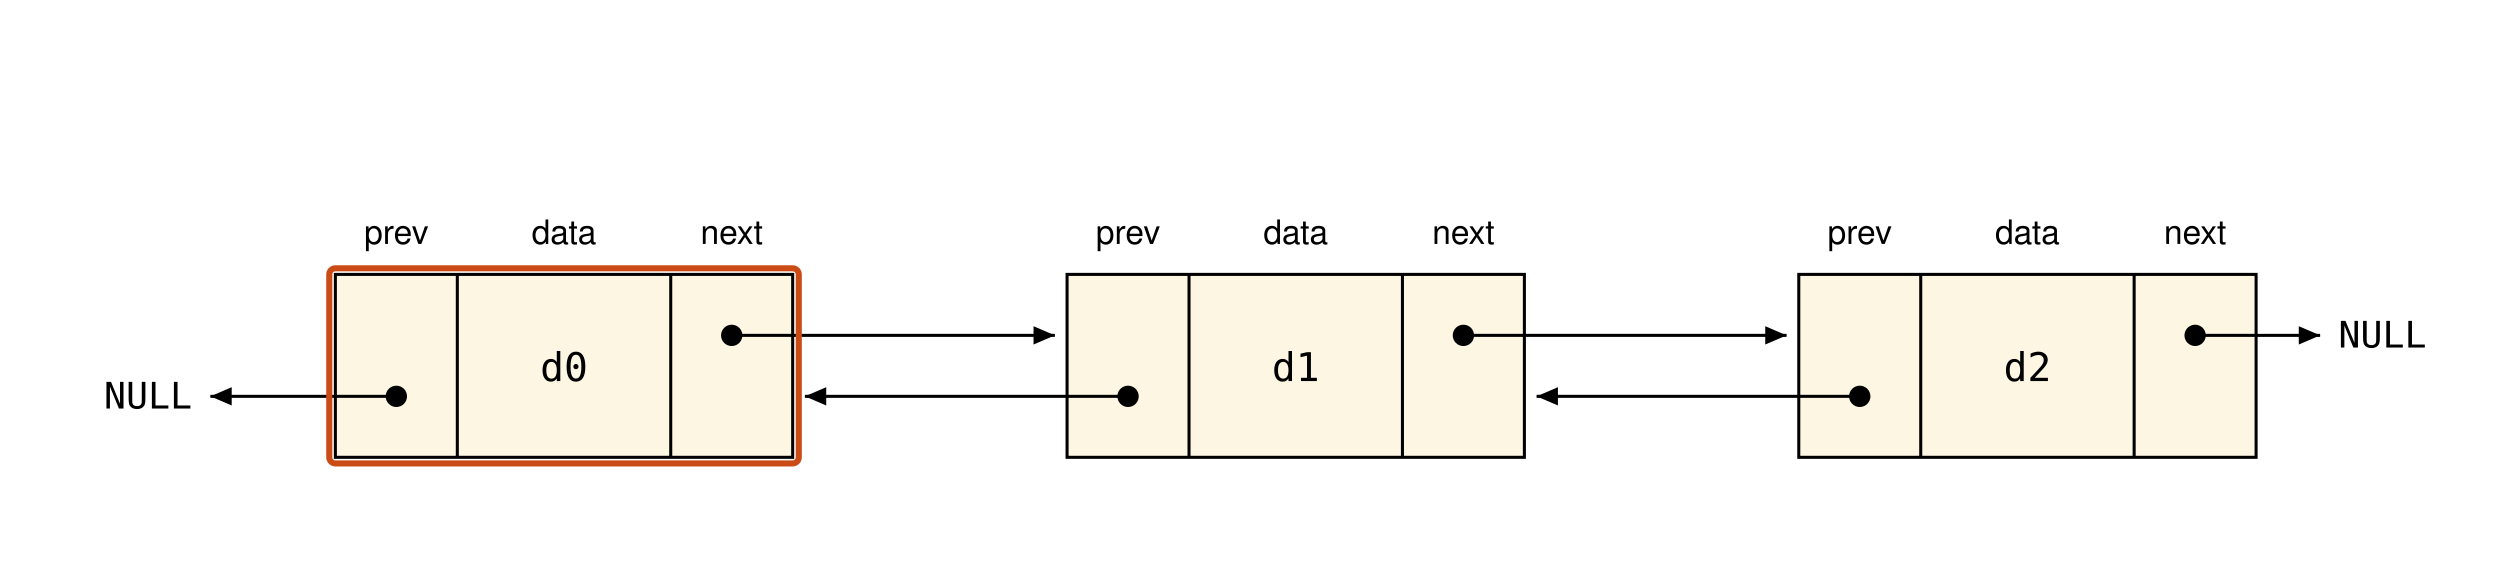
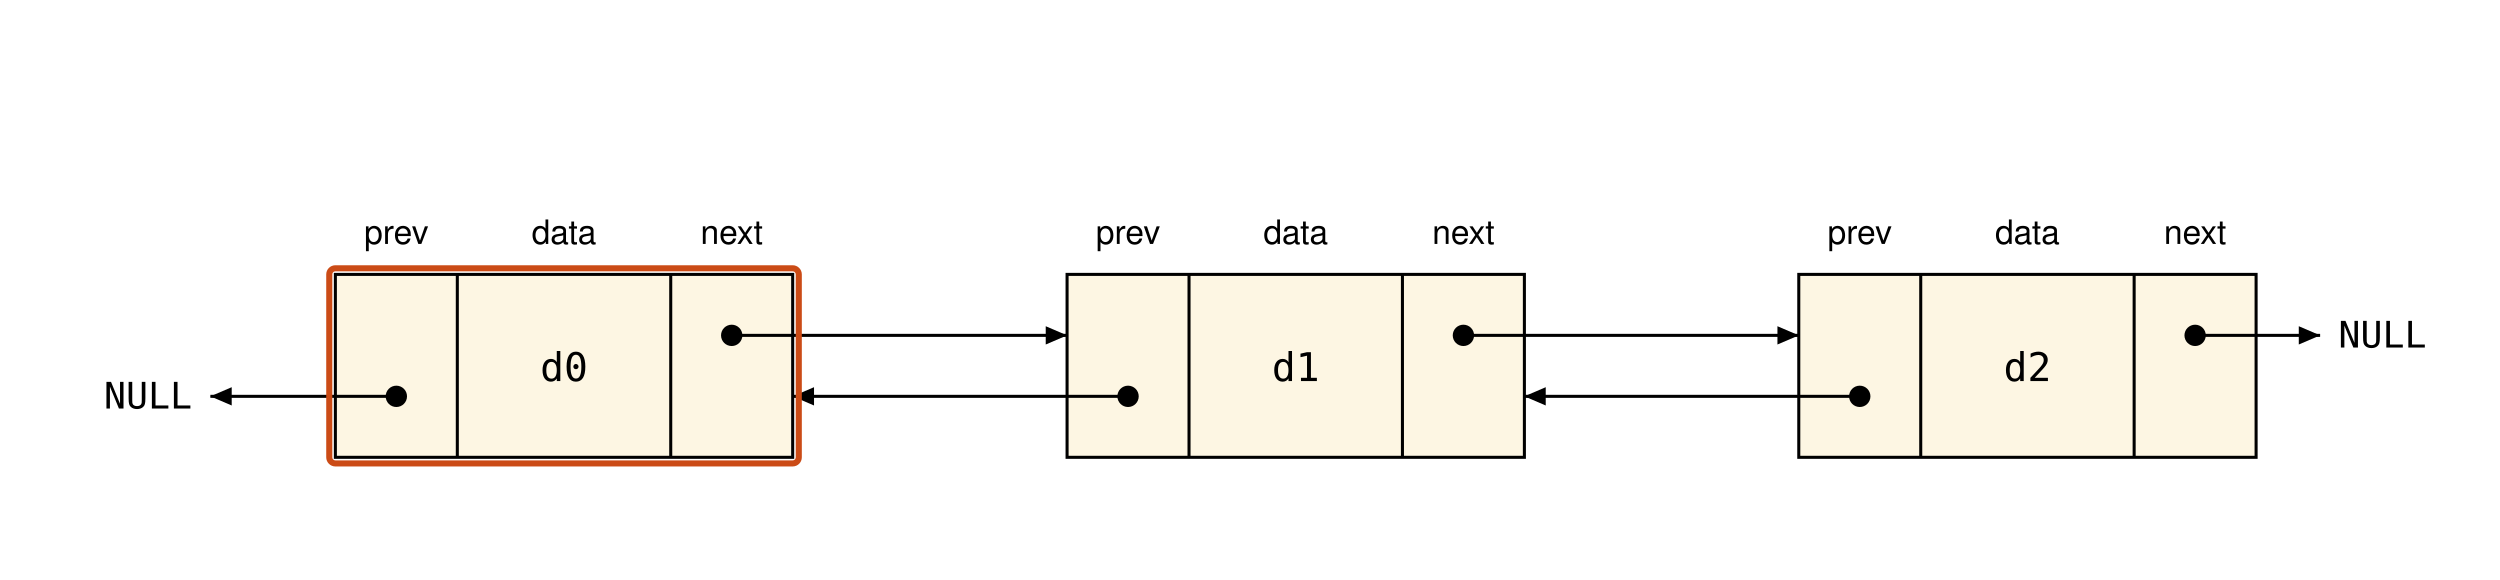
<svg xmlns="http://www.w3.org/2000/svg" version="1.1" width="820px" height="190px" viewBox="0 0 820 190" style="background: transparent; background-color: transparent; color-scheme: light dark;" font-family="Helvetica">
  <style>
    .box  { fill: #fdf6e3; stroke: #000000; stroke-width: 1;
            fill: light-dark(#fdf6e3, #201a0a); stroke: light-dark(#000000, #ffffff); }
    .div  { stroke: #000000; stroke-width: 1;
            stroke: light-dark(#000000, #ffffff); }
    .dot  { fill: #000000; fill: light-dark(#000000, #ffffff); }
    .ah   { fill: #000000; fill: light-dark(#000000, #ffffff); }
    .val  { fill: #000000; font-size: 13px; text-anchor: middle; font-family: monospace;
            fill: light-dark(#000000, #ffffff); }
    .lbl  { fill: #000000; font-size: 11px; text-anchor: middle;
            fill: light-dark(#000000, #ffffff); }
    .nulR { fill: #000000; font-size: 12px; text-anchor: start; font-family: monospace;
            fill: light-dark(#000000, #ffffff); }
    .nulL { fill: #000000; font-size: 12px; text-anchor: end; font-family: monospace;
            fill: light-dark(#000000, #ffffff); }

    /* traversal cursor: walks forward over next, then back over prev */
    .cursor { fill: none; stroke: #cb4b16; stroke-width: 2;
              stroke: light-dark(#cb4b16, #eb7a4a);
              animation: walk 9s ease-in-out infinite; }

    @keyframes walk {
        0% { transform: translateX(0px);   }
       14% { transform: translateX(0px);   }
       21% { transform: translateX(240px); }
       32% { transform: translateX(240px); }
       39% { transform: translateX(480px); }
       53% { transform: translateX(480px); }
       60% { transform: translateX(240px); }
       71% { transform: translateX(240px); }
       78% { transform: translateX(0px);   }
      100% { transform: translateX(0px);   }
    }

    @media (prefers-reduced-motion: reduce) {
      .cursor { animation: none; opacity: 0; }
    }
  </style>
  <defs>
    <marker id="arrow" markerWidth="8" markerHeight="8" refX="7" refY="3" orient="auto" markerUnits="strokeWidth">
      <path class="ah" d="M0,0 L7,3 L0,6 z" />
    </marker>
  </defs>
  <text class="lbl" x="130" y="80">prev</text>
  <text class="lbl" x="185" y="80">data</text>
  <text class="lbl" x="240" y="80">next</text>
  <text class="lbl" x="370" y="80">prev</text>
  <text class="lbl" x="425" y="80">data</text>
  <text class="lbl" x="480" y="80">next</text>
  <text class="lbl" x="610" y="80">prev</text>
  <text class="lbl" x="665" y="80">data</text>
  <text class="lbl" x="720" y="80">next</text>
  <rect class="box" x="110" y="90" width="150" height="60" />
  <line class="div" x1="150" y1="90" x2="150" y2="150" />
  <line class="div" x1="220" y1="90" x2="220" y2="150" />
  <text class="val" x="185" y="125">d0</text>
  <circle class="dot" cx="130" cy="130" r="3.5" />
  <circle class="dot" cx="240" cy="110" r="3.5" />
  <line class="div" x1="130" y1="130" x2="69" y2="130" marker-end="url(#arrow)" />
  <text class="nulL" x="63" y="134">NULL</text>
-   <line class="div" x1="240" y1="110" x2="346" y2="110" marker-end="url(#arrow)" />
+   <line class="div" x1="240" y1="110" x2="350" y2="110" marker-end="url(#arrow)" />
  <rect class="box" x="350" y="90" width="150" height="60" />
  <line class="div" x1="390" y1="90" x2="390" y2="150" />
  <line class="div" x1="460" y1="90" x2="460" y2="150" />
  <text class="val" x="425" y="125">d1</text>
  <circle class="dot" cx="370" cy="130" r="3.5" />
  <circle class="dot" cx="480" cy="110" r="3.5" />
-   <line class="div" x1="370" y1="130" x2="264" y2="130" marker-end="url(#arrow)" />
-   <line class="div" x1="480" y1="110" x2="586" y2="110" marker-end="url(#arrow)" />
+   <line class="div" x1="370" y1="130" x2="260" y2="130" marker-end="url(#arrow)" />
+   <line class="div" x1="480" y1="110" x2="590" y2="110" marker-end="url(#arrow)" />
  <rect class="box" x="590" y="90" width="150" height="60" />
  <line class="div" x1="630" y1="90" x2="630" y2="150" />
  <line class="div" x1="700" y1="90" x2="700" y2="150" />
  <text class="val" x="665" y="125">d2</text>
  <circle class="dot" cx="610" cy="130" r="3.5" />
  <circle class="dot" cx="720" cy="110" r="3.5" />
-   <line class="div" x1="610" y1="130" x2="504" y2="130" marker-end="url(#arrow)" />
+   <line class="div" x1="610" y1="130" x2="500" y2="130" marker-end="url(#arrow)" />
  <line class="div" x1="720" y1="110" x2="761" y2="110" marker-end="url(#arrow)" />
  <text class="nulR" x="767" y="114">NULL</text>
  <rect class="cursor" x="108" y="88" width="154" height="64" rx="2" />
</svg>
